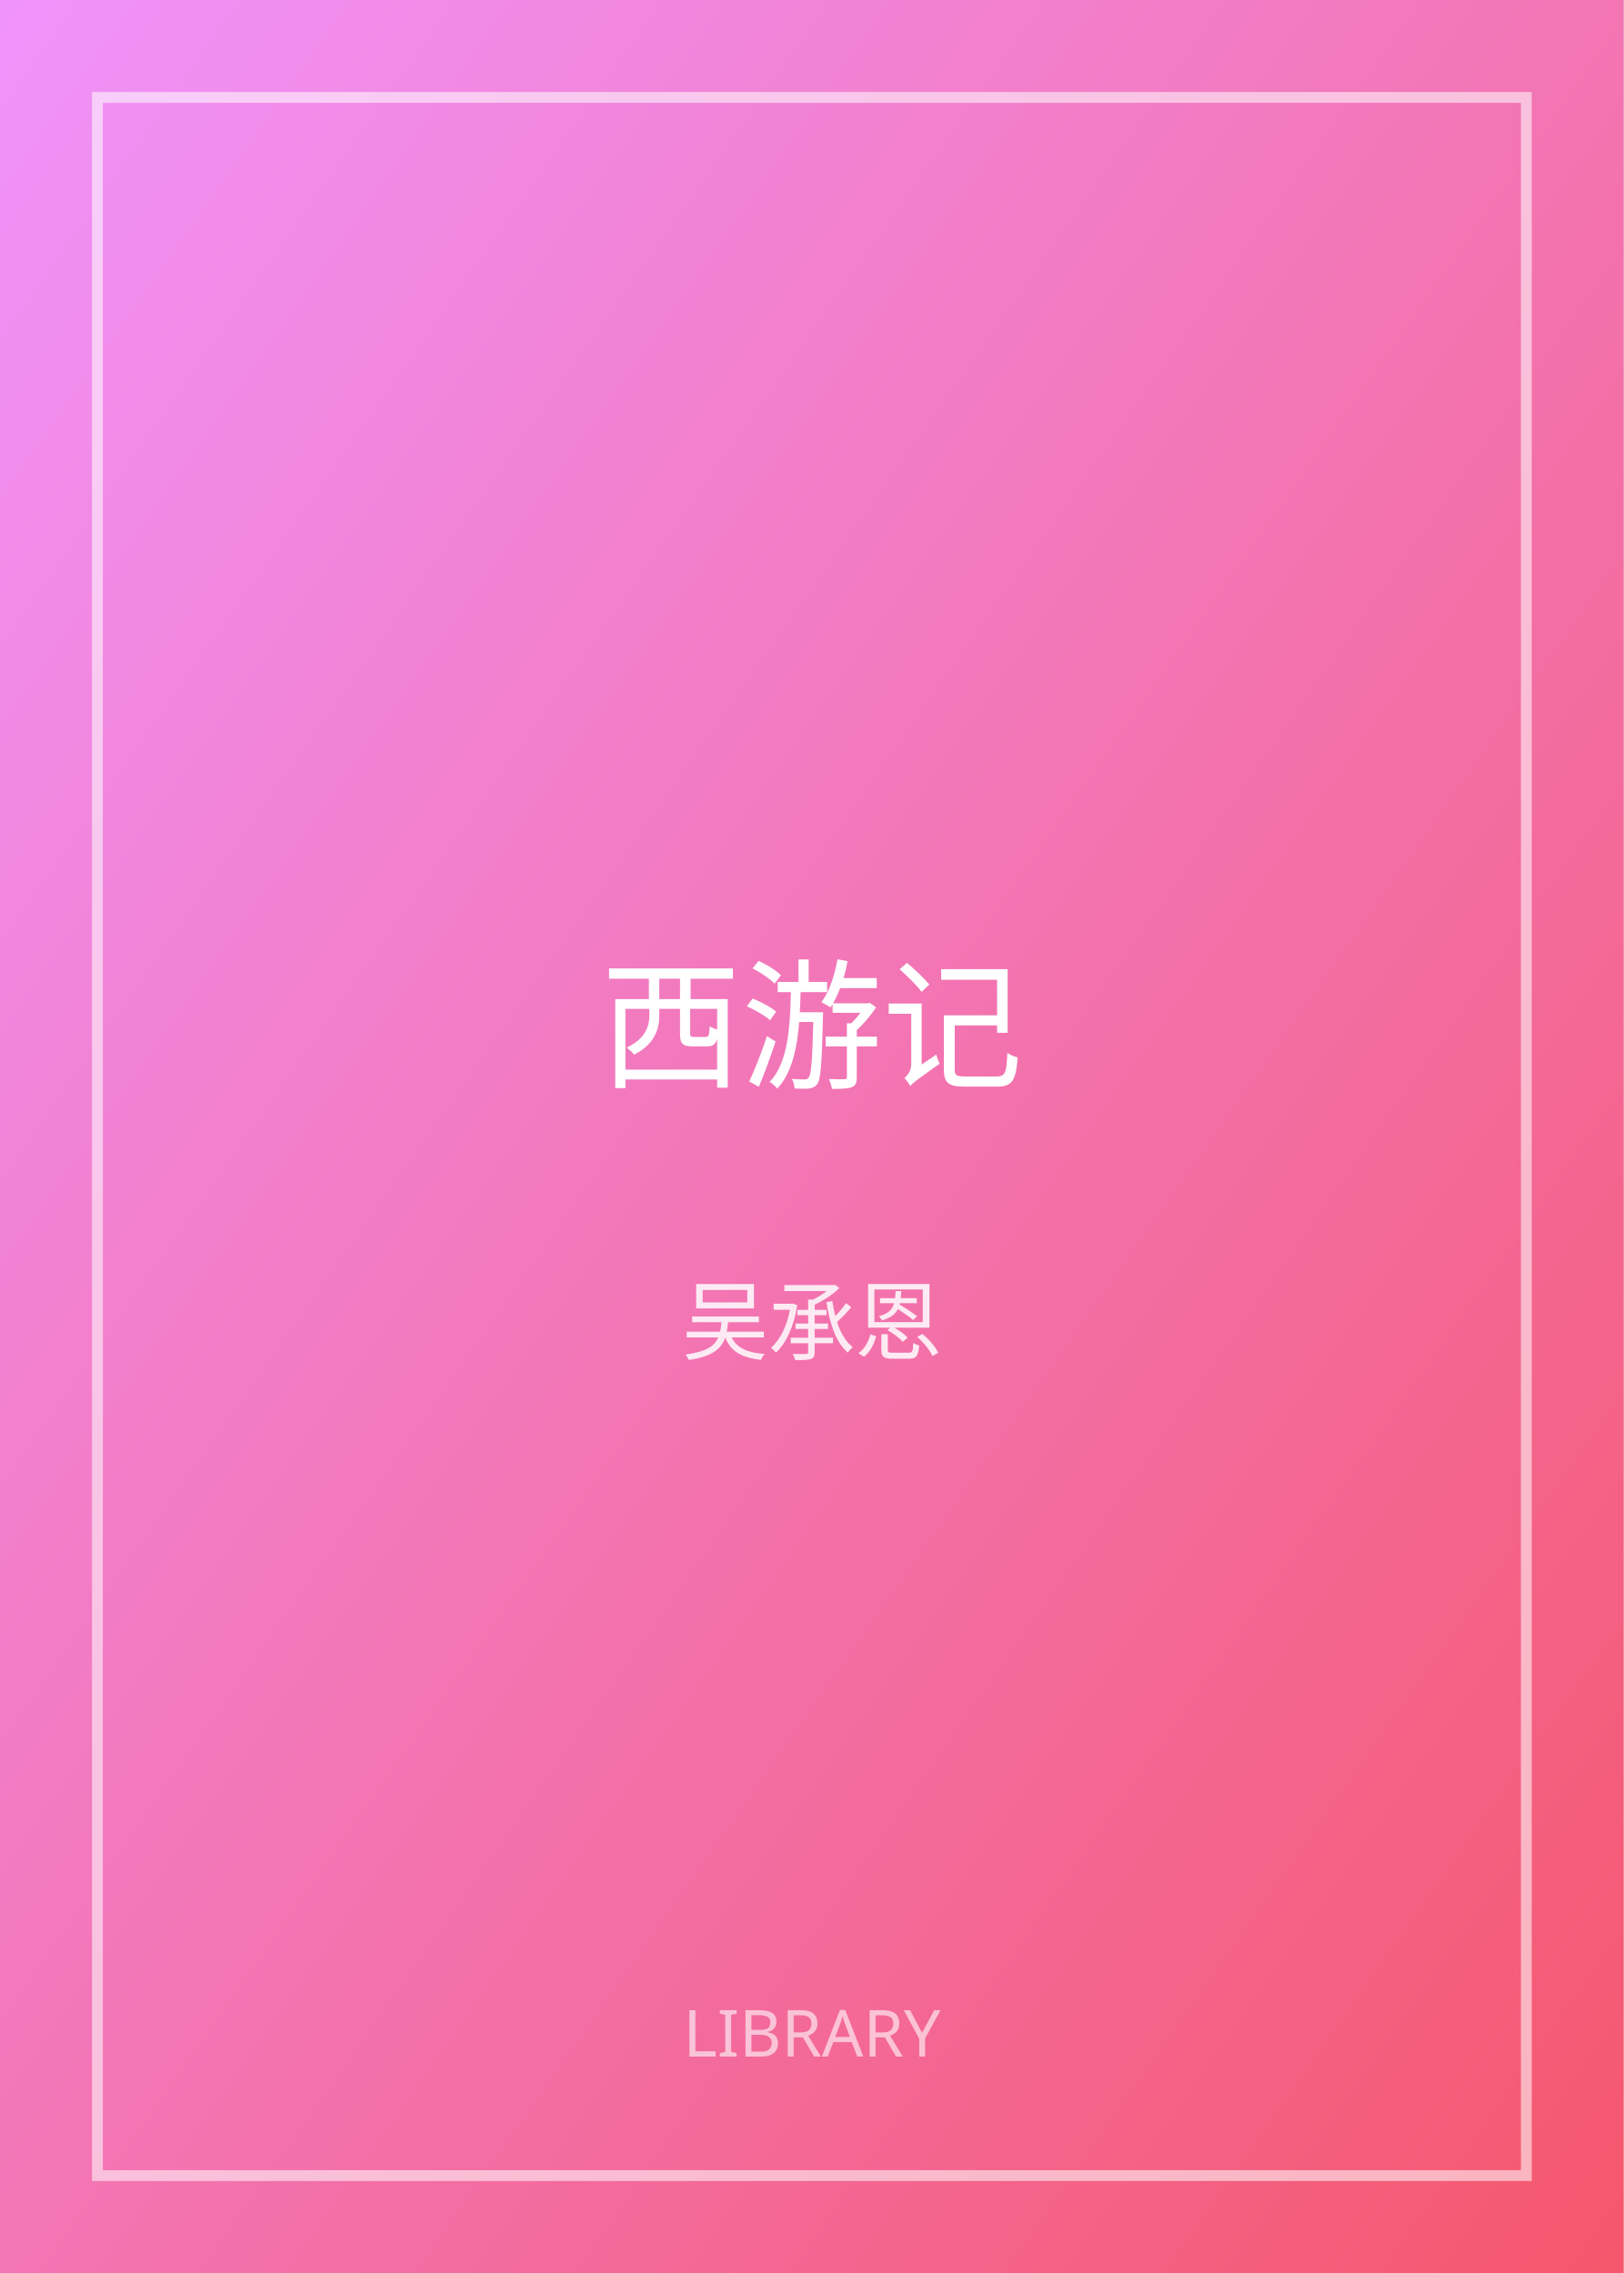
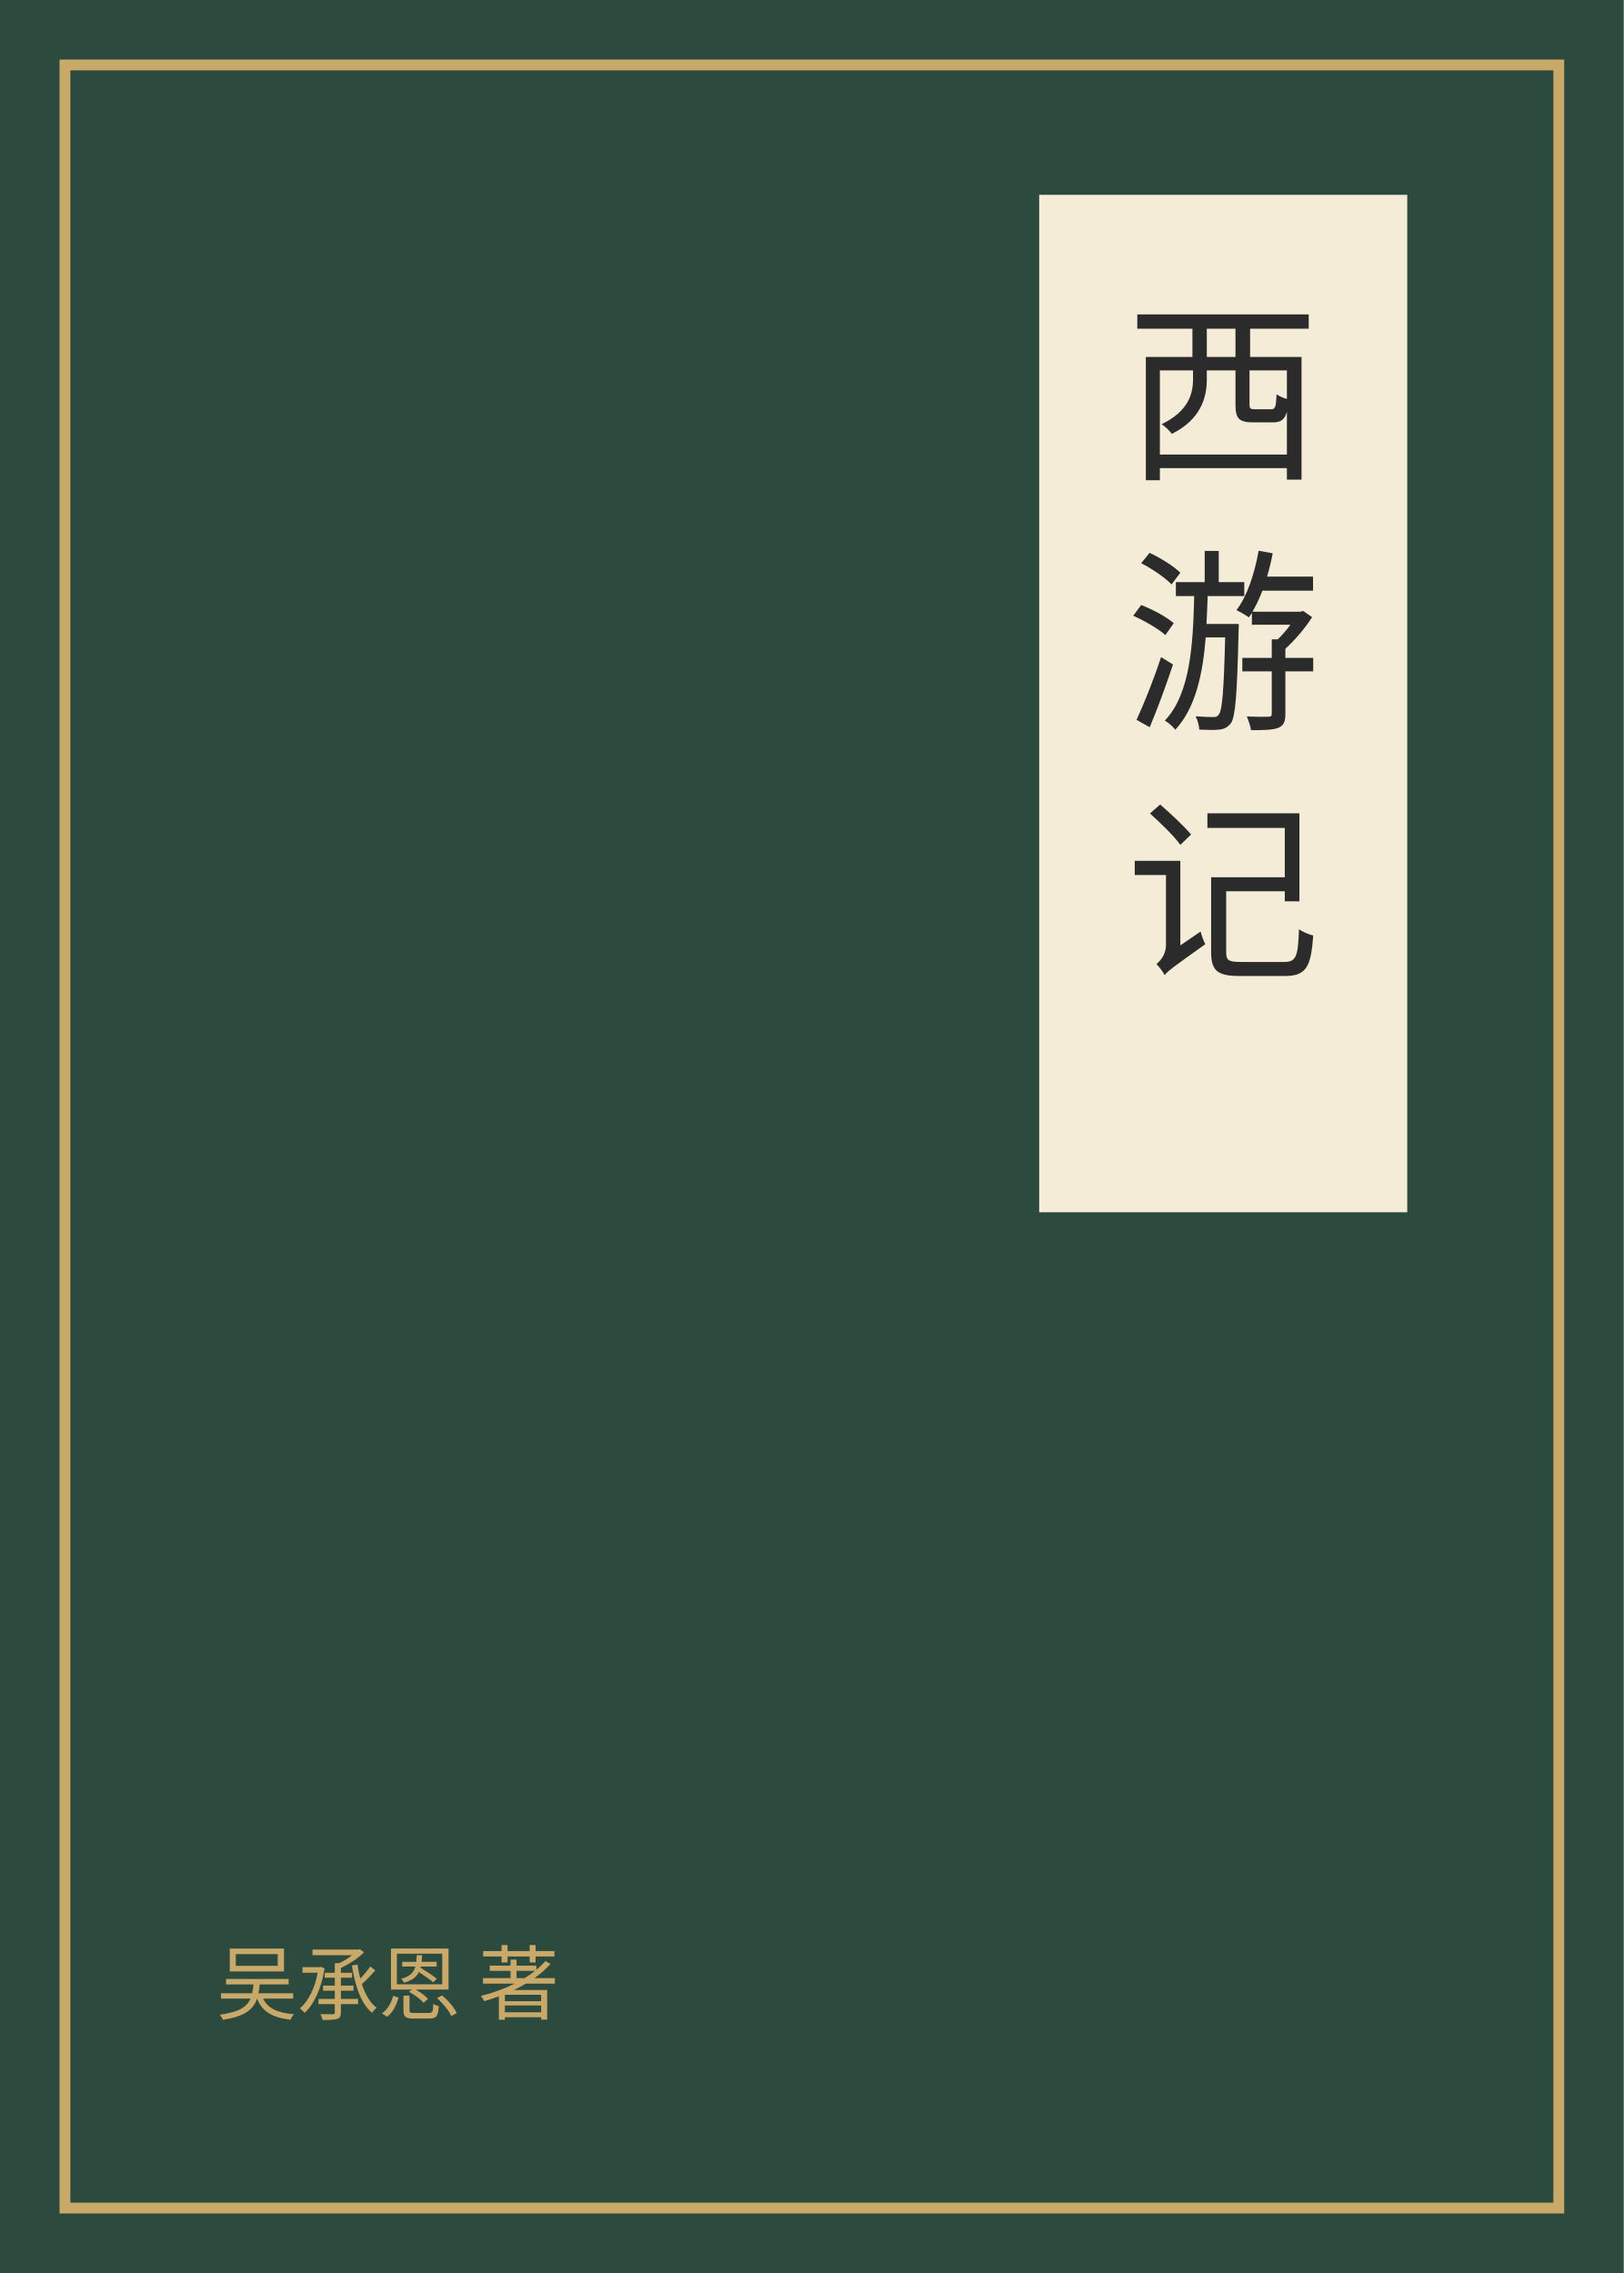
- <svg xmlns="http://www.w3.org/2000/svg" width="300" height="420">
-   <defs>
-     <linearGradient id="g" x1="0" y1="0" x2="1" y2="1">
-       <stop offset="0%" stop-color="#f093fb" />
-       <stop offset="100%" stop-color="#f5576c" />
-     </linearGradient>
-   </defs>
-   <rect width="300" height="420" fill="url(#g)" />
-   <rect x="18" y="18" width="264" height="384" fill="none" stroke="rgba(255,255,255,0.55)" stroke-width="2" />
-   <text x="150" y="190" font-size="26" font-family="serif" fill="#ffffff" text-anchor="middle" dominant-baseline="middle">西游记</text>
-   <text x="150" y="250" font-size="16" font-family="sans-serif" fill="rgba(255,255,255,0.85)" text-anchor="middle">吴承恩</text>
-   <text x="150" y="380" font-size="12" font-family="sans-serif" fill="rgba(255,255,255,0.6)" text-anchor="middle">LIBRARY</text>
+ <svg xmlns="http://www.w3.org/2000/svg" width="300" height="420" viewBox="0 0 300 420">
+   <rect width="300" height="420" fill="#2d4a3e" />
+   <rect x="12" y="12" width="276" height="396" fill="none" stroke="#c9a96a" stroke-width="2" />
+   <rect x="192" y="36" width="68" height="188" fill="#f5ecd7" />
+   <text x="226" y="86" font-size="36" fill="#2b2b2b" text-anchor="middle" font-family="KaiTi,STKaiti,serif">西</text>
+   <text x="226" y="132" font-size="36" fill="#2b2b2b" text-anchor="middle" font-family="KaiTi,STKaiti,serif">游</text>
+   <text x="226" y="178" font-size="36" fill="#2b2b2b" text-anchor="middle" font-family="KaiTi,STKaiti,serif">记</text>
+   <text x="40" y="372" font-size="15" fill="#c9a96a" font-family="KaiTi,STKaiti,serif">吴承恩 著</text>
</svg>
